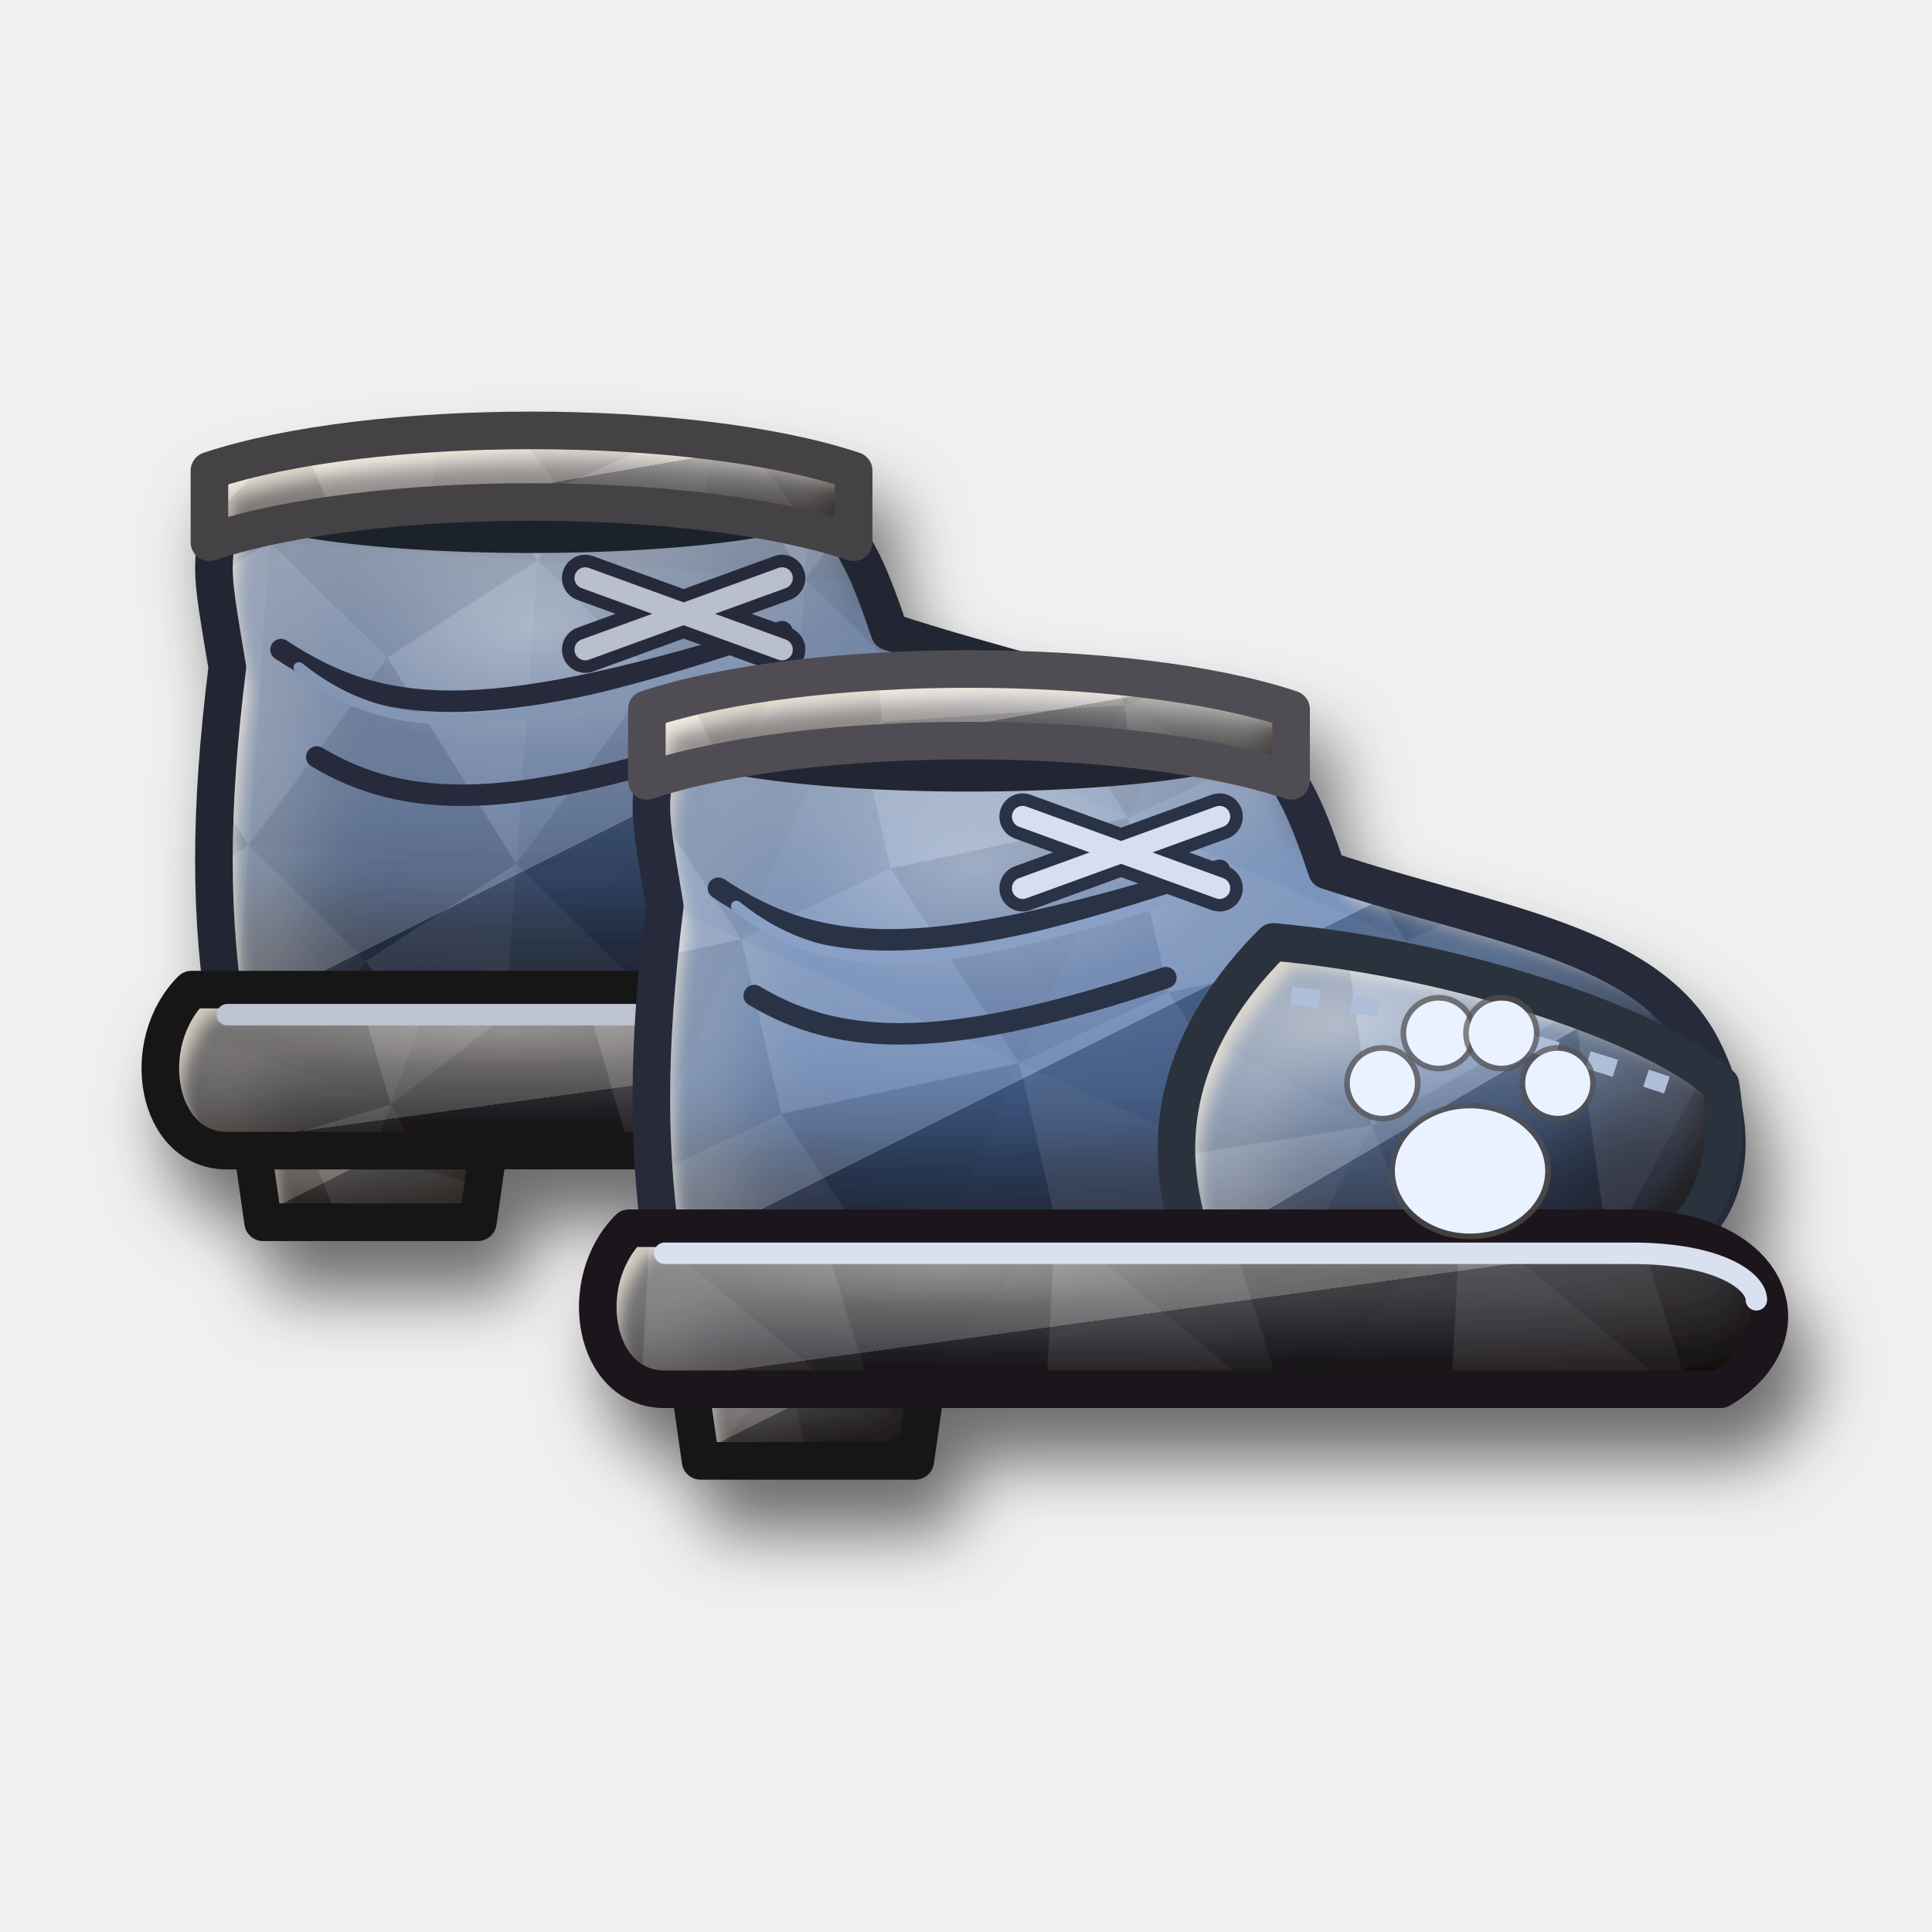
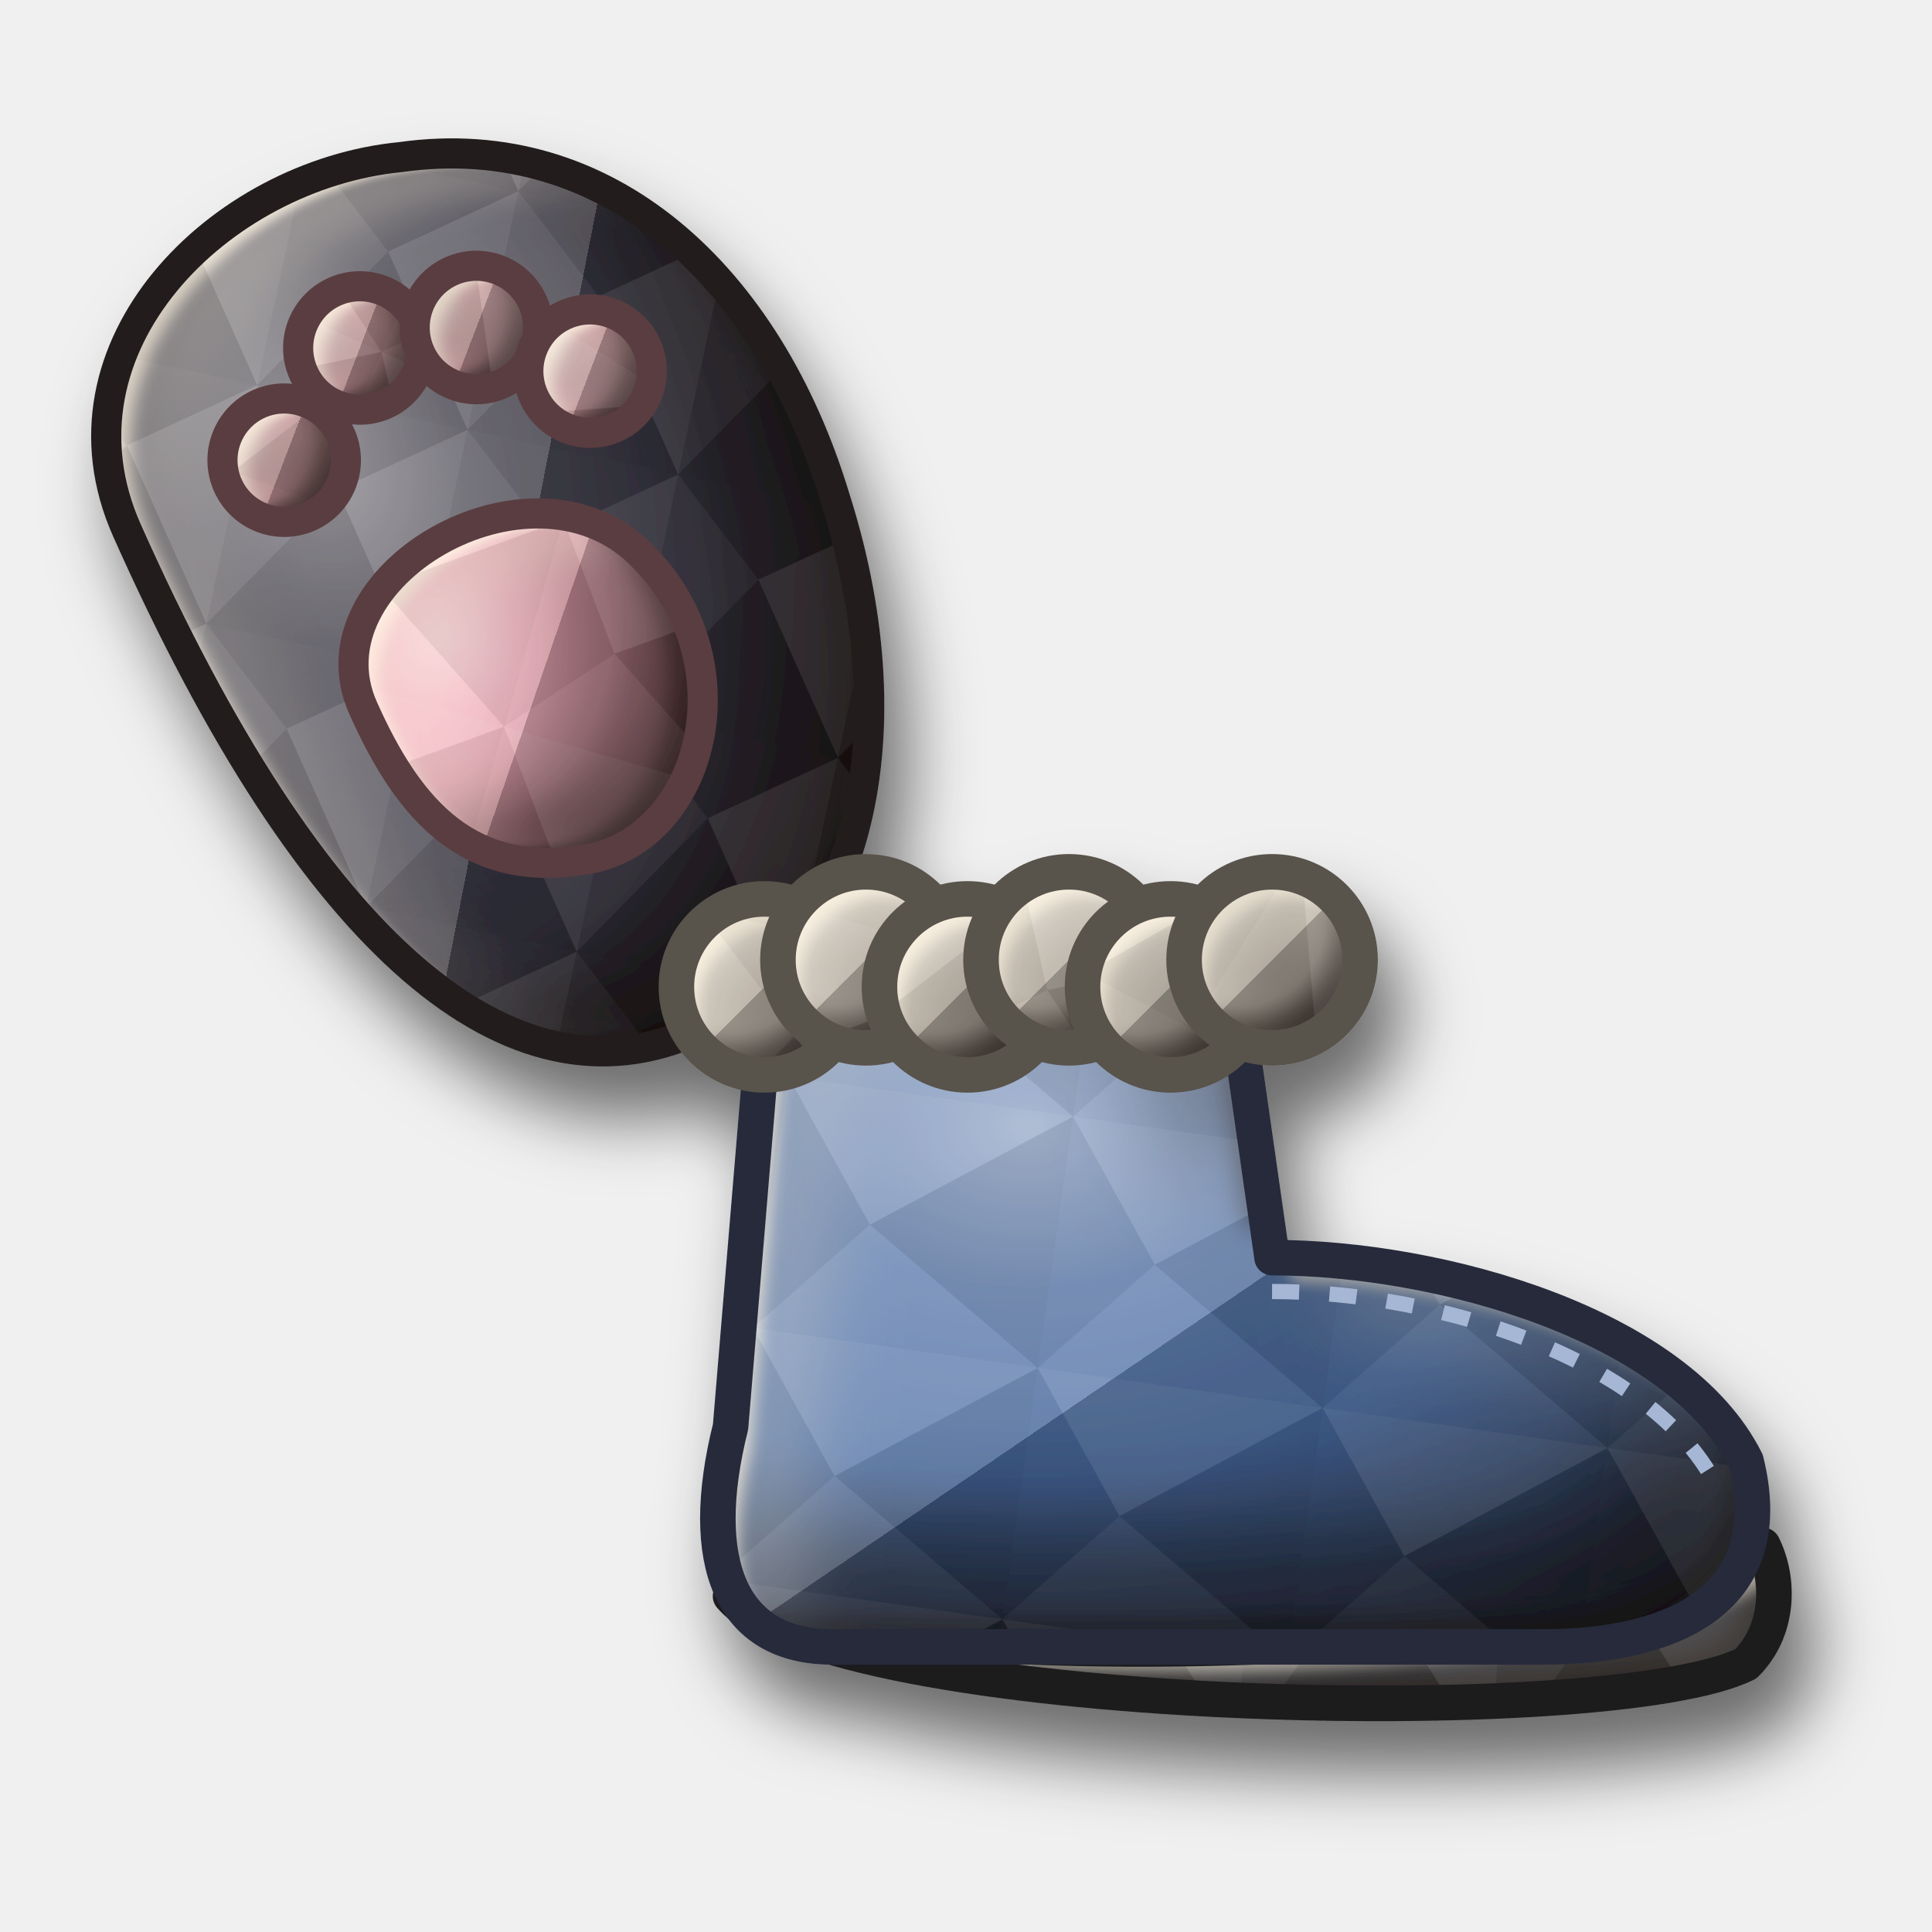
<svg xmlns="http://www.w3.org/2000/svg" width="128" height="128" viewBox="0 0 96 96">
  <defs>
    <filter id="bev" x="-10%" y="-10%" width="120%" height="120%" color-interpolation-filters="sRGB">
      <feOffset in="SourceAlpha" dx="1.5" dy="1.7" result="o1" />
      <feComposite in="SourceAlpha" in2="o1" operator="out" result="e1" />
      <feGaussianBlur in="e1" stdDeviation="0.55" result="b1" />
      <feFlood flood-color="#fff3d6" flood-opacity="0.62" />
      <feComposite in2="b1" operator="in" result="hi" />
      <feOffset in="SourceAlpha" dx="-2.2" dy="-2.4" result="o2" />
      <feComposite in="SourceAlpha" in2="o2" operator="out" result="e2" />
      <feGaussianBlur in="e2" stdDeviation="1.3" result="b2" />
      <feFlood flood-color="#140b05" flood-opacity="0.42" />
      <feComposite in2="b2" operator="in" result="lo" />
      <feMerge>
        <feMergeNode in="SourceGraphic" />
        <feMergeNode in="lo" />
        <feMergeNode in="hi" />
      </feMerge>
    </filter>
    <filter id="sculpt" x="-10%" y="-10%" width="120%" height="120%" color-interpolation-filters="sRGB">
      <feOffset in="SourceAlpha" dx="4.2" dy="4.6" result="wideo" />
      <feComposite in="SourceAlpha" in2="wideo" operator="out" result="widee" />
      <feGaussianBlur in="widee" stdDeviation="2.4" result="wideb" />
      <feComposite in="wideb" in2="SourceAlpha" operator="in" result="widec" />
      <feFlood flood-color="#fff4dc" flood-opacity="0.3" />
      <feComposite in2="widec" operator="in" result="wide" />
      <feOffset in="SourceAlpha" dx="1.2" dy="1.4" result="rimo" />
      <feComposite in="SourceAlpha" in2="rimo" operator="out" result="rime" />
      <feGaussianBlur in="rime" stdDeviation="0.45" result="rimb" />
      <feComposite in="rimb" in2="SourceAlpha" operator="in" result="rimc" />
      <feFlood flood-color="#fff6e2" flood-opacity="0.8" />
      <feComposite in2="rimc" operator="in" result="rim" />
      <feOffset in="SourceAlpha" dx="-5.5" dy="-6" result="formo" />
      <feComposite in="SourceAlpha" in2="formo" operator="out" result="forme" />
      <feGaussianBlur in="forme" stdDeviation="3.2" result="formb" />
      <feComposite in="formb" in2="SourceAlpha" operator="in" result="formc" />
      <feFlood flood-color="#0e0703" flood-opacity="0.55" />
      <feComposite in2="formc" operator="in" result="form" />
      <feOffset in="SourceAlpha" dx="-1.5" dy="-1.7" result="edgeo" />
      <feComposite in="SourceAlpha" in2="edgeo" operator="out" result="edgee" />
      <feGaussianBlur in="edgee" stdDeviation="0.7" result="edgeb" />
      <feComposite in="edgeb" in2="SourceAlpha" operator="in" result="edgec" />
      <feFlood flood-color="#120a05" flood-opacity="0.55" />
      <feComposite in2="edgec" operator="in" result="edge" />
      <feMerge>
        <feMergeNode in="SourceGraphic" />
        <feMergeNode in="form" />
        <feMergeNode in="edge" />
        <feMergeNode in="wide" />
        <feMergeNode in="rim" />
      </feMerge>
    </filter>
    <filter id="sculptLight" x="-10%" y="-10%" width="120%" height="120%" color-interpolation-filters="sRGB">
      <feOffset in="SourceAlpha" dx="4.2" dy="4.6" result="wideo" />
      <feComposite in="SourceAlpha" in2="wideo" operator="out" result="widee" />
      <feGaussianBlur in="widee" stdDeviation="2.4" result="wideb" />
      <feComposite in="wideb" in2="SourceAlpha" operator="in" result="widec" />
      <feFlood flood-color="#fff4dc" flood-opacity="0.3" />
      <feComposite in2="widec" operator="in" result="wide" />
      <feOffset in="SourceAlpha" dx="1.2" dy="1.4" result="rimo" />
      <feComposite in="SourceAlpha" in2="rimo" operator="out" result="rime" />
      <feGaussianBlur in="rime" stdDeviation="0.45" result="rimb" />
      <feComposite in="rimb" in2="SourceAlpha" operator="in" result="rimc" />
      <feFlood flood-color="#fff6e2" flood-opacity="0.8" />
      <feComposite in2="rimc" operator="in" result="rim" />
      <feOffset in="SourceAlpha" dx="-5.5" dy="-6" result="formo" />
      <feComposite in="SourceAlpha" in2="formo" operator="out" result="forme" />
      <feGaussianBlur in="forme" stdDeviation="3.2" result="formb" />
      <feComposite in="formb" in2="SourceAlpha" operator="in" result="formc" />
      <feFlood flood-color="#0e0703" flood-opacity="0.55" />
      <feComposite in2="formc" operator="in" result="form" />
      <feOffset in="SourceAlpha" dx="-1.5" dy="-1.7" result="edgeo" />
      <feComposite in="SourceAlpha" in2="edgeo" operator="out" result="edgee" />
      <feGaussianBlur in="edgee" stdDeviation="0.7" result="edgeb" />
      <feComposite in="edgeb" in2="SourceAlpha" operator="in" result="edgec" />
      <feFlood flood-color="#120a05" flood-opacity="0.55" />
      <feComposite in2="edgec" operator="in" result="edge" />
      <feMerge>
        <feMergeNode in="form" />
        <feMergeNode in="edge" />
        <feMergeNode in="wide" />
        <feMergeNode in="rim" />
      </feMerge>
    </filter>
    <linearGradient id="planes" x1="0" y1="0" x2="1" y2="1">
      <stop offset="0.5" stop-color="#fff6e6" stop-opacity="0.16" />
      <stop offset="0.5" stop-color="#0b0603" stop-opacity="0.2" />
    </linearGradient>
    <filter id="paint" x="-20%" y="-20%" width="140%" height="145%" color-interpolation-filters="sRGB">
      <feTurbulence type="fractalNoise" baseFrequency="0.22" numOctaves="2" seed="32" result="n" />
      <feColorMatrix in="n" type="matrix" values="0.14 0.14 0.14 0 0.29  0.14 0.14 0.14 0 0.29  0.14 0.14 0.14 0 0.29  0 0 0 0 1" result="ng" />
      <feBlend in="ng" in2="SourceGraphic" mode="soft-light" result="t" />
      <feComposite in="t" in2="SourceAlpha" operator="in" result="tex" />
      <feDropShadow in="tex" dx="1.2" dy="2.6" stdDeviation="1.7" flood-color="#000" flood-opacity="0.55" />
    </filter>
    <radialGradient id="g0" cx="0.3" cy="0.26" r="0.92">
-       <stop offset="0" stop-color="#90a1bc" />
-       <stop offset="0.25" stop-color="#577099" />
-       <stop offset="0.55" stop-color="#405d8b" />
-       <stop offset="1" stop-color="#232835" />
+       <stop offset="0" stop-color="#858c9a" />
+       <stop offset="0.25" stop-color="#455165" />
+       <stop offset="0.55" stop-color="#2c3950" />
+       <stop offset="1" stop-color="#1c1b20" />
    </radialGradient>
    <pattern id="f1" width="17" height="15" patternUnits="userSpaceOnUse" patternTransform="rotate(94)">
      <path d="M0 0 L17 0 L6 8Z" fill="#fff" fill-opacity="0.1" />
      <path d="M6 8 L17 0 L17 15Z" fill="#000" fill-opacity="0.08" />
      <path d="M0 0 L6 8 L0 15Z" fill="#000" fill-opacity="0.05" />
      <path d="M0 15 L6 8 L17 15Z" fill="#fff" fill-opacity="0.05" />
    </pattern>
    <radialGradient id="g2" cx="0.3" cy="0.26" r="0.92">
-       <stop offset="0" stop-color="#9baac3" />
-       <stop offset="0.25" stop-color="#687fa3" />
-       <stop offset="0.55" stop-color="#536d97" />
-       <stop offset="1" stop-color="#292d39" />
-     </radialGradient>
-     <pattern id="f3" width="17" height="15" patternUnits="userSpaceOnUse" patternTransform="rotate(8)">
-       <path d="M0 0 L17 0 L6 8Z" fill="#fff" fill-opacity="0.1" />
-       <path d="M6 8 L17 0 L17 15Z" fill="#000" fill-opacity="0.08" />
-       <path d="M0 0 L6 8 L0 15Z" fill="#000" fill-opacity="0.05" />
-       <path d="M0 15 L6 8 L17 15Z" fill="#fff" fill-opacity="0.05" />
-     </pattern>
-     <radialGradient id="g4" cx="0.3" cy="0.26" r="0.92">
-       <stop offset="0" stop-color="#cfd4dd" />
-       <stop offset="0.25" stop-color="#b7bdcc" />
-       <stop offset="0.55" stop-color="#adb4c5" />
-       <stop offset="1" stop-color="#484548" />
-     </radialGradient>
-     <pattern id="f5" width="17" height="15" patternUnits="userSpaceOnUse" patternTransform="rotate(102)">
-       <path d="M0 0 L17 0 L6 8Z" fill="#fff" fill-opacity="0.1" />
-       <path d="M6 8 L17 0 L17 15Z" fill="#000" fill-opacity="0.08" />
-       <path d="M0 0 L6 8 L0 15Z" fill="#000" fill-opacity="0.05" />
-       <path d="M0 15 L6 8 L17 15Z" fill="#fff" fill-opacity="0.05" />
-     </pattern>
-     <radialGradient id="g6" cx="0.3" cy="0.26" r="0.92">
-       <stop offset="0" stop-color="#7e7f85" />
-       <stop offset="0.25" stop-color="#3b3d46" />
-       <stop offset="0.55" stop-color="#20232d" />
-       <stop offset="1" stop-color="#181415" />
-     </radialGradient>
-     <pattern id="f7" width="17" height="15" patternUnits="userSpaceOnUse" patternTransform="rotate(16)">
-       <path d="M0 0 L17 0 L6 8Z" fill="#fff" fill-opacity="0.1" />
-       <path d="M6 8 L17 0 L17 15Z" fill="#000" fill-opacity="0.08" />
-       <path d="M0 0 L6 8 L0 15Z" fill="#000" fill-opacity="0.05" />
-       <path d="M0 15 L6 8 L17 15Z" fill="#fff" fill-opacity="0.05" />
-     </pattern>
-     <radialGradient id="g8" cx="0.3" cy="0.26" r="0.92">
-       <stop offset="0" stop-color="#81848d" />
-       <stop offset="0.25" stop-color="#3f4452" />
-       <stop offset="0.55" stop-color="#252b3a" />
-       <stop offset="1" stop-color="#1a1719" />
-     </radialGradient>
-     <pattern id="f9" width="17" height="15" patternUnits="userSpaceOnUse" patternTransform="rotate(110)">
-       <path d="M0 0 L17 0 L6 8Z" fill="#fff" fill-opacity="0.1" />
-       <path d="M6 8 L17 0 L17 15Z" fill="#000" fill-opacity="0.08" />
-       <path d="M0 0 L6 8 L0 15Z" fill="#000" fill-opacity="0.05" />
-       <path d="M0 15 L6 8 L17 15Z" fill="#fff" fill-opacity="0.05" />
-     </pattern>
-     <radialGradient id="g10" cx="0.3" cy="0.26" r="0.92">
      <stop offset="0" stop-color="#96abcd" />
      <stop offset="0.25" stop-color="#6080b2" />
      <stop offset="0.55" stop-color="#4a6fa8" />
      <stop offset="1" stop-color="#262e3e" />
    </radialGradient>
+     <pattern id="f3" width="17" height="15" patternUnits="userSpaceOnUse" patternTransform="rotate(8)">
+       <path d="M0 0 L17 0 L6 8Z" fill="#fff" fill-opacity="0.1" />
+       <path d="M6 8 L17 0 L17 15Z" fill="#000" fill-opacity="0.08" />
+       <path d="M0 0 L6 8 L0 15Z" fill="#000" fill-opacity="0.05" />
+       <path d="M0 15 L6 8 L17 15Z" fill="#fff" fill-opacity="0.05" />
+     </pattern>
+     <radialGradient id="g4" cx="0.3" cy="0.26" r="0.92">
+       <stop offset="0" stop-color="#f4f1ea" />
+       <stop offset="0.25" stop-color="#eee9de" />
+       <stop offset="0.55" stop-color="#ece6da" />
+       <stop offset="1" stop-color="#5d564f" />
+     </radialGradient>
+     <pattern id="f5" width="17" height="15" patternUnits="userSpaceOnUse" patternTransform="rotate(102)">
+       <path d="M0 0 L17 0 L6 8Z" fill="#fff" fill-opacity="0.1" />
+       <path d="M6 8 L17 0 L17 15Z" fill="#000" fill-opacity="0.08" />
+       <path d="M0 0 L6 8 L0 15Z" fill="#000" fill-opacity="0.05" />
+       <path d="M0 15 L6 8 L17 15Z" fill="#fff" fill-opacity="0.05" />
+     </pattern>
+     <radialGradient id="g6" cx="0.3" cy="0.26" r="0.92">
+       <stop offset="0" stop-color="#f4f1ea" />
+       <stop offset="0.25" stop-color="#eee9de" />
+       <stop offset="0.55" stop-color="#ece6da" />
+       <stop offset="1" stop-color="#5d564f" />
+     </radialGradient>
+     <pattern id="f7" width="17" height="15" patternUnits="userSpaceOnUse" patternTransform="rotate(16)">
+       <path d="M0 0 L17 0 L6 8Z" fill="#fff" fill-opacity="0.1" />
+       <path d="M6 8 L17 0 L17 15Z" fill="#000" fill-opacity="0.08" />
+       <path d="M0 0 L6 8 L0 15Z" fill="#000" fill-opacity="0.05" />
+       <path d="M0 15 L6 8 L17 15Z" fill="#fff" fill-opacity="0.05" />
+     </pattern>
+     <radialGradient id="g8" cx="0.3" cy="0.26" r="0.92">
+       <stop offset="0" stop-color="#f4f1ea" />
+       <stop offset="0.25" stop-color="#eee9de" />
+       <stop offset="0.55" stop-color="#ece6da" />
+       <stop offset="1" stop-color="#5d564f" />
+     </radialGradient>
+     <pattern id="f9" width="17" height="15" patternUnits="userSpaceOnUse" patternTransform="rotate(110)">
+       <path d="M0 0 L17 0 L6 8Z" fill="#fff" fill-opacity="0.1" />
+       <path d="M6 8 L17 0 L17 15Z" fill="#000" fill-opacity="0.08" />
+       <path d="M0 0 L6 8 L0 15Z" fill="#000" fill-opacity="0.05" />
+       <path d="M0 15 L6 8 L17 15Z" fill="#fff" fill-opacity="0.05" />
+     </pattern>
+     <radialGradient id="g10" cx="0.3" cy="0.26" r="0.92">
+       <stop offset="0" stop-color="#f4f1ea" />
+       <stop offset="0.25" stop-color="#eee9de" />
+       <stop offset="0.55" stop-color="#ece6da" />
+       <stop offset="1" stop-color="#5d564f" />
+     </radialGradient>
    <pattern id="f11" width="17" height="15" patternUnits="userSpaceOnUse" patternTransform="rotate(24)">
      <path d="M0 0 L17 0 L6 8Z" fill="#fff" fill-opacity="0.1" />
      <path d="M6 8 L17 0 L17 15Z" fill="#000" fill-opacity="0.08" />
      <path d="M0 0 L6 8 L0 15Z" fill="#000" fill-opacity="0.05" />
      <path d="M0 15 L6 8 L17 15Z" fill="#fff" fill-opacity="0.05" />
    </pattern>
    <radialGradient id="g12" cx="0.3" cy="0.26" r="0.92">
-       <stop offset="0" stop-color="#a0b4d2" />
-       <stop offset="0.25" stop-color="#708dba" />
-       <stop offset="0.55" stop-color="#5c7db1" />
-       <stop offset="1" stop-color="#2c3241" />
+       <stop offset="0" stop-color="#f4f1ea" />
+       <stop offset="0.25" stop-color="#eee9de" />
+       <stop offset="0.55" stop-color="#ece6da" />
+       <stop offset="1" stop-color="#5d564f" />
    </radialGradient>
    <pattern id="f13" width="17" height="15" patternUnits="userSpaceOnUse" patternTransform="rotate(118)">
      <path d="M0 0 L17 0 L6 8Z" fill="#fff" fill-opacity="0.1" />
      <path d="M6 8 L17 0 L17 15Z" fill="#000" fill-opacity="0.08" />
      <path d="M0 0 L6 8 L0 15Z" fill="#000" fill-opacity="0.05" />
      <path d="M0 15 L6 8 L17 15Z" fill="#fff" fill-opacity="0.05" />
    </pattern>
    <radialGradient id="g14" cx="0.3" cy="0.26" r="0.92">
-       <stop offset="0" stop-color="#e3e9f5" />
-       <stop offset="0.25" stop-color="#d5def0" />
-       <stop offset="0.55" stop-color="#cfd9ee" />
-       <stop offset="1" stop-color="#545256" />
+       <stop offset="0" stop-color="#f4f1ea" />
+       <stop offset="0.25" stop-color="#eee9de" />
+       <stop offset="0.55" stop-color="#ece6da" />
+       <stop offset="1" stop-color="#5d564f" />
    </radialGradient>
    <pattern id="f15" width="17" height="15" patternUnits="userSpaceOnUse" patternTransform="rotate(32)">
      <path d="M0 0 L17 0 L6 8Z" fill="#fff" fill-opacity="0.1" />
      <path d="M6 8 L17 0 L17 15Z" fill="#000" fill-opacity="0.08" />
      <path d="M0 0 L6 8 L0 15Z" fill="#000" fill-opacity="0.05" />
      <path d="M0 15 L6 8 L17 15Z" fill="#fff" fill-opacity="0.05" />
    </pattern>
    <radialGradient id="g16" cx="0.3" cy="0.26" r="0.92">
-       <stop offset="0" stop-color="#7f828a" />
-       <stop offset="0.25" stop-color="#3d424d" />
-       <stop offset="0.55" stop-color="#232835" />
-       <stop offset="1" stop-color="#191617" />
+       <stop offset="0" stop-color="#8d8d95" />
+       <stop offset="0.25" stop-color="#52525e" />
+       <stop offset="0.55" stop-color="#3a3a48" />
+       <stop offset="1" stop-color="#211c1e" />
    </radialGradient>
    <pattern id="f17" width="17" height="15" patternUnits="userSpaceOnUse" patternTransform="rotate(126)">
      <path d="M0 0 L17 0 L6 8Z" fill="#fff" fill-opacity="0.1" />
      <path d="M6 8 L17 0 L17 15Z" fill="#000" fill-opacity="0.08" />
      <path d="M0 0 L6 8 L0 15Z" fill="#000" fill-opacity="0.05" />
      <path d="M0 15 L6 8 L17 15Z" fill="#fff" fill-opacity="0.05" />
    </pattern>
    <radialGradient id="g18" cx="0.3" cy="0.26" r="0.92">
-       <stop offset="0" stop-color="#838893" />
-       <stop offset="0.25" stop-color="#434b5b" />
-       <stop offset="0.55" stop-color="#293245" />
-       <stop offset="1" stop-color="#1b191d" />
+       <stop offset="0" stop-color="#f6cdd6" />
+       <stop offset="0.25" stop-color="#f2b2c1" />
+       <stop offset="0.55" stop-color="#f0a8b8" />
+       <stop offset="1" stop-color="#5f4144" />
    </radialGradient>
    <pattern id="f19" width="17" height="15" patternUnits="userSpaceOnUse" patternTransform="rotate(40)">
+       <path d="M0 0 L17 0 L6 8Z" fill="#fff" fill-opacity="0.1" />
+       <path d="M6 8 L17 0 L17 15Z" fill="#000" fill-opacity="0.08" />
+       <path d="M0 0 L6 8 L0 15Z" fill="#000" fill-opacity="0.05" />
+       <path d="M0 15 L6 8 L17 15Z" fill="#fff" fill-opacity="0.05" />
+     </pattern>
+     <radialGradient id="g20" cx="0.3" cy="0.26" r="0.92">
+       <stop offset="0" stop-color="#f6cdd6" />
+       <stop offset="0.25" stop-color="#f2b2c1" />
+       <stop offset="0.55" stop-color="#f0a8b8" />
+       <stop offset="1" stop-color="#5f4144" />
+     </radialGradient>
+     <pattern id="f21" width="17" height="15" patternUnits="userSpaceOnUse" patternTransform="rotate(134)">
+       <path d="M0 0 L17 0 L6 8Z" fill="#fff" fill-opacity="0.1" />
+       <path d="M6 8 L17 0 L17 15Z" fill="#000" fill-opacity="0.08" />
+       <path d="M0 0 L6 8 L0 15Z" fill="#000" fill-opacity="0.05" />
+       <path d="M0 15 L6 8 L17 15Z" fill="#fff" fill-opacity="0.05" />
+     </pattern>
+     <radialGradient id="g22" cx="0.3" cy="0.26" r="0.92">
+       <stop offset="0" stop-color="#f6cdd6" />
+       <stop offset="0.25" stop-color="#f2b2c1" />
+       <stop offset="0.55" stop-color="#f0a8b8" />
+       <stop offset="1" stop-color="#5f4144" />
+     </radialGradient>
+     <pattern id="f23" width="17" height="15" patternUnits="userSpaceOnUse" patternTransform="rotate(48)">
+       <path d="M0 0 L17 0 L6 8Z" fill="#fff" fill-opacity="0.1" />
+       <path d="M6 8 L17 0 L17 15Z" fill="#000" fill-opacity="0.08" />
+       <path d="M0 0 L6 8 L0 15Z" fill="#000" fill-opacity="0.05" />
+       <path d="M0 15 L6 8 L17 15Z" fill="#fff" fill-opacity="0.05" />
+     </pattern>
+     <radialGradient id="g24" cx="0.3" cy="0.26" r="0.92">
+       <stop offset="0" stop-color="#f6cdd6" />
+       <stop offset="0.25" stop-color="#f2b2c1" />
+       <stop offset="0.55" stop-color="#f0a8b8" />
+       <stop offset="1" stop-color="#5f4144" />
+     </radialGradient>
+     <pattern id="f25" width="17" height="15" patternUnits="userSpaceOnUse" patternTransform="rotate(142)">
+       <path d="M0 0 L17 0 L6 8Z" fill="#fff" fill-opacity="0.1" />
+       <path d="M6 8 L17 0 L17 15Z" fill="#000" fill-opacity="0.08" />
+       <path d="M0 0 L6 8 L0 15Z" fill="#000" fill-opacity="0.05" />
+       <path d="M0 15 L6 8 L17 15Z" fill="#fff" fill-opacity="0.05" />
+     </pattern>
+     <radialGradient id="g26" cx="0.3" cy="0.26" r="0.92">
+       <stop offset="0" stop-color="#f6cdd6" />
+       <stop offset="0.25" stop-color="#f2b2c1" />
+       <stop offset="0.55" stop-color="#f0a8b8" />
+       <stop offset="1" stop-color="#5f4144" />
+     </radialGradient>
+     <pattern id="f27" width="17" height="15" patternUnits="userSpaceOnUse" patternTransform="rotate(56)">
      <path d="M0 0 L17 0 L6 8Z" fill="#fff" fill-opacity="0.1" />
      <path d="M6 8 L17 0 L17 15Z" fill="#000" fill-opacity="0.08" />
      <path d="M0 0 L6 8 L0 15Z" fill="#000" fill-opacity="0.05" />
      <path d="M0 15 L6 8 L17 15Z" fill="#fff" fill-opacity="0.05" />
    </pattern>
  </defs>
  <g filter="url(#paint)">
-     <g id="art" transform="translate(48 47) scale(0.988) translate(-48.75 -63.00)">
-       <g transform="translate(-10 -5) scale(0.9)">
-         <path d="M24 50 C23 54.5 23 54 24 60 C23 68 23 74 24 80 H76 C83 80 85 74 82 68 C79 62 70 61 61 58 C59 52 59 54.5 58 50Z" fill="url(#g0)" filter="url(#sculpt)" />
-         <path d="M24 50 C23 54.5 23 54 24 60 C23 68 23 74 24 80 H76 C83 80 85 74 82 68 C79 62 70 61 61 58 C59 52 59 54.5 58 50Z" fill="url(#f1)" />
-         <path d="M24 50 C23 54.5 23 54 24 60 C23 68 23 74 24 80 H76 C83 80 85 74 82 68 C79 62 70 61 61 58 C59 52 59 54.5 58 50Z" fill="url(#planes)" />
-         <path d="M24 50 C23 54.5 23 54 24 60 C23 68 23 74 24 80 H76 C83 80 85 74 82 68 C79 62 70 61 61 58 C59 52 59 54.5 58 50Z" fill="none" stroke="#222632" stroke-width="2.1" stroke-linejoin="round" stroke-linecap="round" />
-         <path d="M58 62 C69 63 80 67 83 70 C84 76 81 80 76 80 H54 C51 73 53 67 58 62Z" fill="url(#g2)" filter="url(#sculpt)" />
-         <path d="M58 62 C69 63 80 67 83 70 C84 76 81 80 76 80 H54 C51 73 53 67 58 62Z" fill="url(#f3)" />
-         <path d="M58 62 C69 63 80 67 83 70 C84 76 81 80 76 80 H54 C51 73 53 67 58 62Z" fill="url(#planes)" />
-         <path d="M58 62 C69 63 80 67 83 70 C84 76 81 80 76 80 H54 C51 73 53 67 58 62Z" fill="none" stroke="#282b36" stroke-width="2.1" stroke-linejoin="round" stroke-linecap="round" />
-         <path d="M59 65 C68 66 77 69 80 70" fill="none" stroke="#a9b6cb" stroke-width="1" stroke-dasharray="1.6 1.8" />
-         <path d="M27 59 C33 63 39 63 55 58 M29 65 C34 68 40 68 52 64" fill="none" stroke="#252b3a" stroke-width="1.2" stroke-linejoin="round" stroke-linecap="round" />
-         <path d="M28 60 C33 64 39 64 54 59" fill="none" stroke="#8396b4" stroke-width="0.6" stroke-linejoin="round" stroke-linecap="round" />
-         <path d="M44 55 L55 59 M55 55 L44 59" fill="none" stroke="#252b3a" stroke-width="2.6" stroke-linejoin="round" stroke-linecap="round" />
-         <path d="M44 55 L55 59 M55 55 L44 59" fill="none" stroke="#b9bfce" stroke-width="1.2" stroke-linejoin="round" stroke-linecap="round" />
-         <ellipse cx="41" cy="51" rx="17" ry="2.6" fill="#1f2029" />
-         <path d="M23 49 C32 46 50 46 59 49 L59 53 C50 50 32 50 23 53Z" fill="url(#g4)" filter="url(#sculpt)" />
-         <path d="M23 49 C32 46 50 46 59 49 L59 53 C50 50 32 50 23 53Z" fill="url(#f5)" />
-         <path d="M23 49 C32 46 50 46 59 49 L59 53 C50 50 32 50 23 53Z" fill="url(#planes)" />
-         <path d="M23 49 C32 46 50 46 59 49 L59 53 C50 50 32 50 23 53Z" fill="none" stroke="#454244" stroke-width="2.1" stroke-linejoin="round" stroke-linecap="round" />
-         <path d="M25 84 H39 L38 91 H26Z" fill="url(#g6)" filter="url(#sculpt)" />
-         <path d="M25 84 H39 L38 91 H26Z" fill="url(#f7)" />
-         <path d="M25 84 H39 L38 91 H26Z" fill="url(#planes)" />
-         <path d="M25 84 H39 L38 91 H26Z" fill="none" stroke="#181314" stroke-width="2.1" stroke-linejoin="round" stroke-linecap="round" />
-         <path d="M22 78 H78 C86 78 88 84 83 87 H24 C20 87 19 81 22 78Z" fill="url(#g8)" filter="url(#sculpt)" />
-         <path d="M22 78 H78 C86 78 88 84 83 87 H24 C20 87 19 81 22 78Z" fill="url(#f9)" />
-         <path d="M22 78 H78 C86 78 88 84 83 87 H24 C20 87 19 81 22 78Z" fill="url(#planes)" />
-         <path d="M22 78 H78 C86 78 88 84 83 87 H24 C20 87 19 81 22 78Z" fill="none" stroke="#191618" stroke-width="2.1" stroke-linejoin="round" stroke-linecap="round" />
-         <path d="M24 79.4 H78 C83 79.4 85 81 85 82" fill="none" stroke="#bdc3d1" stroke-width="1.2" stroke-linejoin="round" stroke-linecap="round" />
-         <g transform="translate(69 72) scale(0.7)">
-           <g stroke="#444040" stroke-width="0.9" stroke-opacity="0.7" paint-order="stroke">
-             <ellipse cy="4" rx="6" ry="5" fill="#b5b9c1" />
-             <circle cx="-7" cy="-3" r="2.6" fill="#b5b9c1" />
-             <circle cx="-2.5" cy="-7" r="2.6" fill="#b5b9c1" />
-             <circle cx="2.5" cy="-7" r="2.6" fill="#b5b9c1" />
-             <circle cx="7" cy="-3" r="2.6" fill="#b5b9c1" />
-           </g>
+     <g id="art" transform="translate(48 47) scale(0.914) translate(-44.88 -42.25)">
+       <g transform="translate(-16 -14) scale(0.78)">
+         <g transform="rotate(-24 48 48)">
+           <path d="M24 32 C24 18 40 12 52 16 C66 20 72 34 70 50 C68 68 58 80 46 80 C32 80 24 64 24 32Z" fill="url(#g16)" filter="url(#sculpt)" />
+           <path d="M24 32 C24 18 40 12 52 16 C66 20 72 34 70 50 C68 68 58 80 46 80 C32 80 24 64 24 32Z" fill="url(#f17)" />
+           <path d="M24 32 C24 18 40 12 52 16 C66 20 72 34 70 50 C68 68 58 80 46 80 C32 80 24 64 24 32Z" fill="url(#planes)" />
+           <path d="M24 32 C24 18 40 12 52 16 C66 20 72 34 70 50 C68 68 58 80 46 80 C32 80 24 64 24 32Z" fill="none" stroke="#201b1c" stroke-width="2.1" stroke-linejoin="round" stroke-linecap="round" />
+           <path d="M34 50 C34 40 52 38 56 48 C60 58 52 68 44 66 C36 64 34 58 34 50Z" fill="url(#g18)" filter="url(#sculpt)" />
+           <path d="M34 50 C34 40 52 38 56 48 C60 58 52 68 44 66 C36 64 34 58 34 50Z" fill="url(#f19)" />
+           <path d="M34 50 C34 40 52 38 56 48 C60 58 52 68 44 66 C36 64 34 58 34 50Z" fill="url(#planes)" />
+           <path d="M34 50 C34 40 52 38 56 48 C60 58 52 68 44 66 C36 64 34 58 34 50Z" fill="none" stroke="#5a3e40" stroke-width="2.1" stroke-linejoin="round" stroke-linecap="round" />
+           <circle cx="36" cy="32" r="4.3" fill="url(#g20)" filter="url(#sculpt)" />
+           <circle cx="36" cy="32" r="4.3" fill="url(#f21)" />
+           <circle cx="36" cy="32" r="4.3" fill="url(#planes)" />
+           <circle cx="36" cy="32" r="4.3" fill="none" stroke="#5a3e40" stroke-width="2.1" stroke-linejoin="round" stroke-linecap="round" />
+           <circle cx="44" cy="27" r="4.3" fill="url(#g22)" filter="url(#sculpt)" />
+           <circle cx="44" cy="27" r="4.3" fill="url(#f23)" />
+           <circle cx="44" cy="27" r="4.3" fill="url(#planes)" />
+           <circle cx="44" cy="27" r="4.3" fill="none" stroke="#5a3e40" stroke-width="2.1" stroke-linejoin="round" stroke-linecap="round" />
+           <circle cx="52" cy="29" r="4.3" fill="url(#g24)" filter="url(#sculpt)" />
+           <circle cx="52" cy="29" r="4.3" fill="url(#f25)" />
+           <circle cx="52" cy="29" r="4.3" fill="url(#planes)" />
+           <circle cx="52" cy="29" r="4.3" fill="none" stroke="#5a3e40" stroke-width="2.1" stroke-linejoin="round" stroke-linecap="round" />
+           <circle cx="58" cy="35" r="4.3" fill="url(#g26)" filter="url(#sculpt)" />
+           <circle cx="58" cy="35" r="4.3" fill="url(#f27)" />
+           <circle cx="58" cy="35" r="4.3" fill="url(#planes)" />
+           <circle cx="58" cy="35" r="4.3" fill="none" stroke="#5a3e40" stroke-width="2.1" stroke-linejoin="round" stroke-linecap="round" />
        </g>
      </g>
-       <g transform="translate(12 7) scale(0.9)">
-         <path d="M24 50 C23 54.5 23 54 24 60 C23 68 23 74 24 80 H76 C83 80 85 74 82 68 C79 62 70 61 61 58 C59 52 59 54.5 58 50Z" fill="url(#g10)" filter="url(#sculpt)" />
-         <path d="M24 50 C23 54.5 23 54 24 60 C23 68 23 74 24 80 H76 C83 80 85 74 82 68 C79 62 70 61 61 58 C59 52 59 54.5 58 50Z" fill="url(#f11)" />
-         <path d="M24 50 C23 54.5 23 54 24 60 C23 68 23 74 24 80 H76 C83 80 85 74 82 68 C79 62 70 61 61 58 C59 52 59 54.5 58 50Z" fill="url(#planes)" />
-         <path d="M24 50 C23 54.5 23 54 24 60 C23 68 23 74 24 80 H76 C83 80 85 74 82 68 C79 62 70 61 61 58 C59 52 59 54.5 58 50Z" fill="none" stroke="#252c3b" stroke-width="2.1" stroke-linejoin="round" stroke-linecap="round" />
-         <path d="M58 62 C69 63 80 67 83 70 C84 76 81 80 76 80 H54 C51 73 53 67 58 62Z" fill="url(#g12)" filter="url(#sculpt)" />
-         <path d="M58 62 C69 63 80 67 83 70 C84 76 81 80 76 80 H54 C51 73 53 67 58 62Z" fill="url(#f13)" />
-         <path d="M58 62 C69 63 80 67 83 70 C84 76 81 80 76 80 H54 C51 73 53 67 58 62Z" fill="url(#planes)" />
-         <path d="M58 62 C69 63 80 67 83 70 C84 76 81 80 76 80 H54 C51 73 53 67 58 62Z" fill="none" stroke="#2b303e" stroke-width="2.1" stroke-linejoin="round" stroke-linecap="round" />
-         <path d="M59 65 C68 66 77 69 80 70" fill="none" stroke="#aebed8" stroke-width="1" stroke-dasharray="1.6 1.8" />
-         <path d="M27 59 C33 63 39 63 55 58 M29 65 C34 68 40 68 52 64" fill="none" stroke="#293245" stroke-width="1.2" stroke-linejoin="round" stroke-linecap="round" />
-         <path d="M28 60 C33 64 39 64 54 59" fill="none" stroke="#89a1c6" stroke-width="0.6" stroke-linejoin="round" stroke-linecap="round" />
-         <path d="M44 55 L55 59 M55 55 L44 59" fill="none" stroke="#293245" stroke-width="2.6" stroke-linejoin="round" stroke-linecap="round" />
-         <path d="M44 55 L55 59 M55 55 L44 59" fill="none" stroke="#d6dff1" stroke-width="1.2" stroke-linejoin="round" stroke-linecap="round" />
-         <ellipse cx="41" cy="51" rx="17" ry="2.6" fill="#222530" />
-         <path d="M23 49 C32 46 50 46 59 49 L59 53 C50 50 32 50 23 53Z" fill="url(#g14)" filter="url(#sculpt)" />
-         <path d="M23 49 C32 46 50 46 59 49 L59 53 C50 50 32 50 23 53Z" fill="url(#f15)" />
-         <path d="M23 49 C32 46 50 46 59 49 L59 53 C50 50 32 50 23 53Z" fill="url(#planes)" />
-         <path d="M23 49 C32 46 50 46 59 49 L59 53 C50 50 32 50 23 53Z" fill="none" stroke="#504e52" stroke-width="2.1" stroke-linejoin="round" stroke-linecap="round" />
-         <path d="M25 84 H39 L38 91 H26Z" fill="url(#g16)" filter="url(#sculpt)" />
-         <path d="M25 84 H39 L38 91 H26Z" fill="url(#f17)" />
-         <path d="M25 84 H39 L38 91 H26Z" fill="url(#planes)" />
-         <path d="M25 84 H39 L38 91 H26Z" fill="none" stroke="#191516" stroke-width="2.1" stroke-linejoin="round" stroke-linecap="round" />
-         <path d="M22 78 H78 C86 78 88 84 83 87 H24 C20 87 19 81 22 78Z" fill="url(#g18)" filter="url(#sculpt)" />
-         <path d="M22 78 H78 C86 78 88 84 83 87 H24 C20 87 19 81 22 78Z" fill="url(#f19)" />
-         <path d="M22 78 H78 C86 78 88 84 83 87 H24 C20 87 19 81 22 78Z" fill="url(#planes)" />
-         <path d="M22 78 H78 C86 78 88 84 83 87 H24 C20 87 19 81 22 78Z" fill="none" stroke="#1b181c" stroke-width="2.1" stroke-linejoin="round" stroke-linecap="round" />
-         <path d="M24 79.4 H78 C83 79.4 85 81 85 82" fill="none" stroke="#d9e1f1" stroke-width="1.2" stroke-linejoin="round" stroke-linecap="round" />
-         <g transform="translate(69 72) scale(0.7)">
-           <g stroke="#545152" stroke-width="0.9" stroke-opacity="0.7" paint-order="stroke">
-             <ellipse cy="4" rx="6" ry="5" fill="#eaf2ff" />
-             <circle cx="-7" cy="-3" r="2.6" fill="#eaf2ff" />
-             <circle cx="-2.5" cy="-7" r="2.6" fill="#eaf2ff" />
-             <circle cx="2.5" cy="-7" r="2.6" fill="#eaf2ff" />
-             <circle cx="7" cy="-3" r="2.6" fill="#eaf2ff" />
-           </g>
-         </g>
+       <g transform="translate(10 4) scale(0.92)">
+         <path d="M24 80 C30 87 76 88 84 84 C86 82 86 79 85 77 C78 84 32 85 24 80Z" fill="url(#g0)" filter="url(#sculpt)" />
+         <path d="M24 80 C30 87 76 88 84 84 C86 82 86 79 85 77 C78 84 32 85 24 80Z" fill="url(#f1)" />
+         <path d="M24 80 C30 87 76 88 84 84 C86 82 86 79 85 77 C78 84 32 85 24 80Z" fill="url(#planes)" />
+         <path d="M24 80 C30 87 76 88 84 84 C86 82 86 79 85 77 C78 84 32 85 24 80Z" fill="none" stroke="#1c1a1f" stroke-width="2.1" stroke-linejoin="round" stroke-linecap="round" />
+         <path d="M26 46 C28 40 52 40 54 46 L56 60 C66 60 80 64 84 72 C86 80 80 83 72 83 H30 C24 83 22 78 24 70Z" fill="url(#g2)" filter="url(#sculpt)" />
+         <path d="M26 46 C28 40 52 40 54 46 L56 60 C66 60 80 64 84 72 C86 80 80 83 72 83 H30 C24 83 22 78 24 70Z" fill="url(#f3)" />
+         <path d="M26 46 C28 40 52 40 54 46 L56 60 C66 60 80 64 84 72 C86 80 80 83 72 83 H30 C24 83 22 78 24 70Z" fill="url(#planes)" />
+         <path d="M26 46 C28 40 52 40 54 46 L56 60 C66 60 80 64 84 72 C86 80 80 83 72 83 H30 C24 83 22 78 24 70Z" fill="none" stroke="#252c3b" stroke-width="2.1" stroke-linejoin="round" stroke-linecap="round" />
+         <path d="M56 62 C66 62 78 66 82 73" fill="none" stroke="#a5b7d4" stroke-width="0.9" stroke-dasharray="1.6 1.8" />
+         <circle cx="26" cy="44" r="5.2" fill="url(#g4)" filter="url(#sculpt)" />
+         <circle cx="26" cy="44" r="5.2" fill="url(#f5)" />
+         <circle cx="26" cy="44" r="5.2" fill="url(#planes)" />
+         <circle cx="26" cy="44" r="5.2" fill="none" stroke="#59524b" stroke-width="2.1" stroke-linejoin="round" stroke-linecap="round" />
+         <circle cx="32" cy="42.4" r="5.2" fill="url(#g6)" filter="url(#sculpt)" />
+         <circle cx="32" cy="42.4" r="5.2" fill="url(#f7)" />
+         <circle cx="32" cy="42.4" r="5.2" fill="url(#planes)" />
+         <circle cx="32" cy="42.4" r="5.2" fill="none" stroke="#59524b" stroke-width="2.1" stroke-linejoin="round" stroke-linecap="round" />
+         <circle cx="38" cy="44" r="5.2" fill="url(#g8)" filter="url(#sculpt)" />
+         <circle cx="38" cy="44" r="5.2" fill="url(#f9)" />
+         <circle cx="38" cy="44" r="5.2" fill="url(#planes)" />
+         <circle cx="38" cy="44" r="5.2" fill="none" stroke="#59524b" stroke-width="2.1" stroke-linejoin="round" stroke-linecap="round" />
+         <circle cx="44" cy="42.4" r="5.2" fill="url(#g10)" filter="url(#sculpt)" />
+         <circle cx="44" cy="42.4" r="5.2" fill="url(#f11)" />
+         <circle cx="44" cy="42.4" r="5.2" fill="url(#planes)" />
+         <circle cx="44" cy="42.4" r="5.2" fill="none" stroke="#59524b" stroke-width="2.1" stroke-linejoin="round" stroke-linecap="round" />
+         <circle cx="50" cy="44" r="5.2" fill="url(#g12)" filter="url(#sculpt)" />
+         <circle cx="50" cy="44" r="5.2" fill="url(#f13)" />
+         <circle cx="50" cy="44" r="5.2" fill="url(#planes)" />
+         <circle cx="50" cy="44" r="5.2" fill="none" stroke="#59524b" stroke-width="2.1" stroke-linejoin="round" stroke-linecap="round" />
+         <circle cx="56" cy="42.4" r="5.2" fill="url(#g14)" filter="url(#sculpt)" />
+         <circle cx="56" cy="42.4" r="5.2" fill="url(#f15)" />
+         <circle cx="56" cy="42.4" r="5.2" fill="url(#planes)" />
+         <circle cx="56" cy="42.4" r="5.2" fill="none" stroke="#59524b" stroke-width="2.1" stroke-linejoin="round" stroke-linecap="round" />
      </g>
    </g>
  </g>
</svg>
